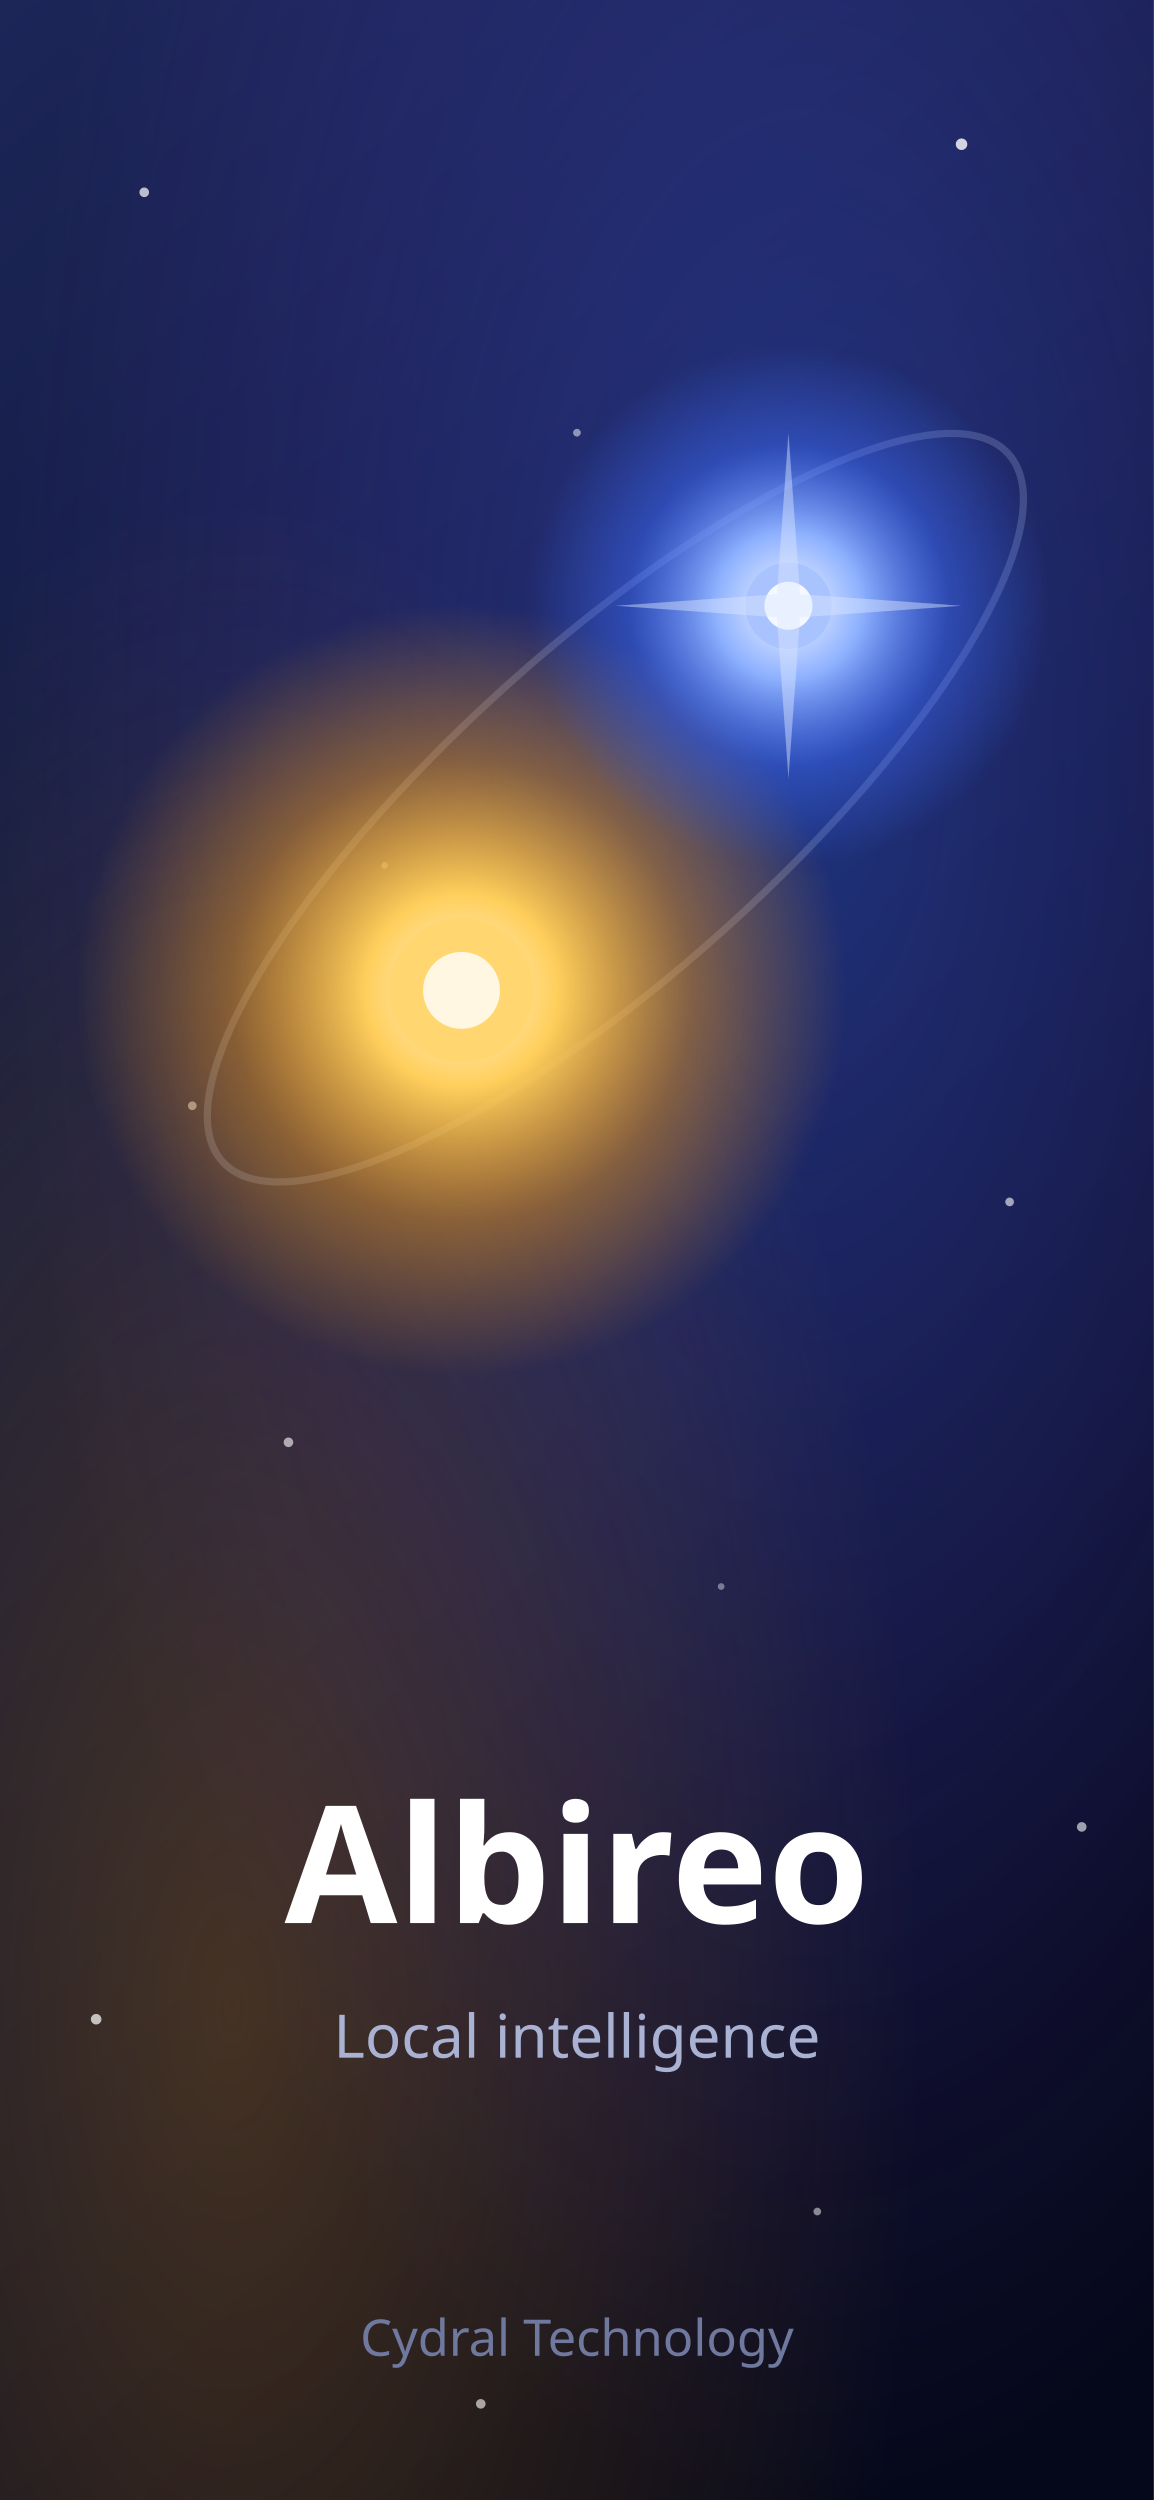
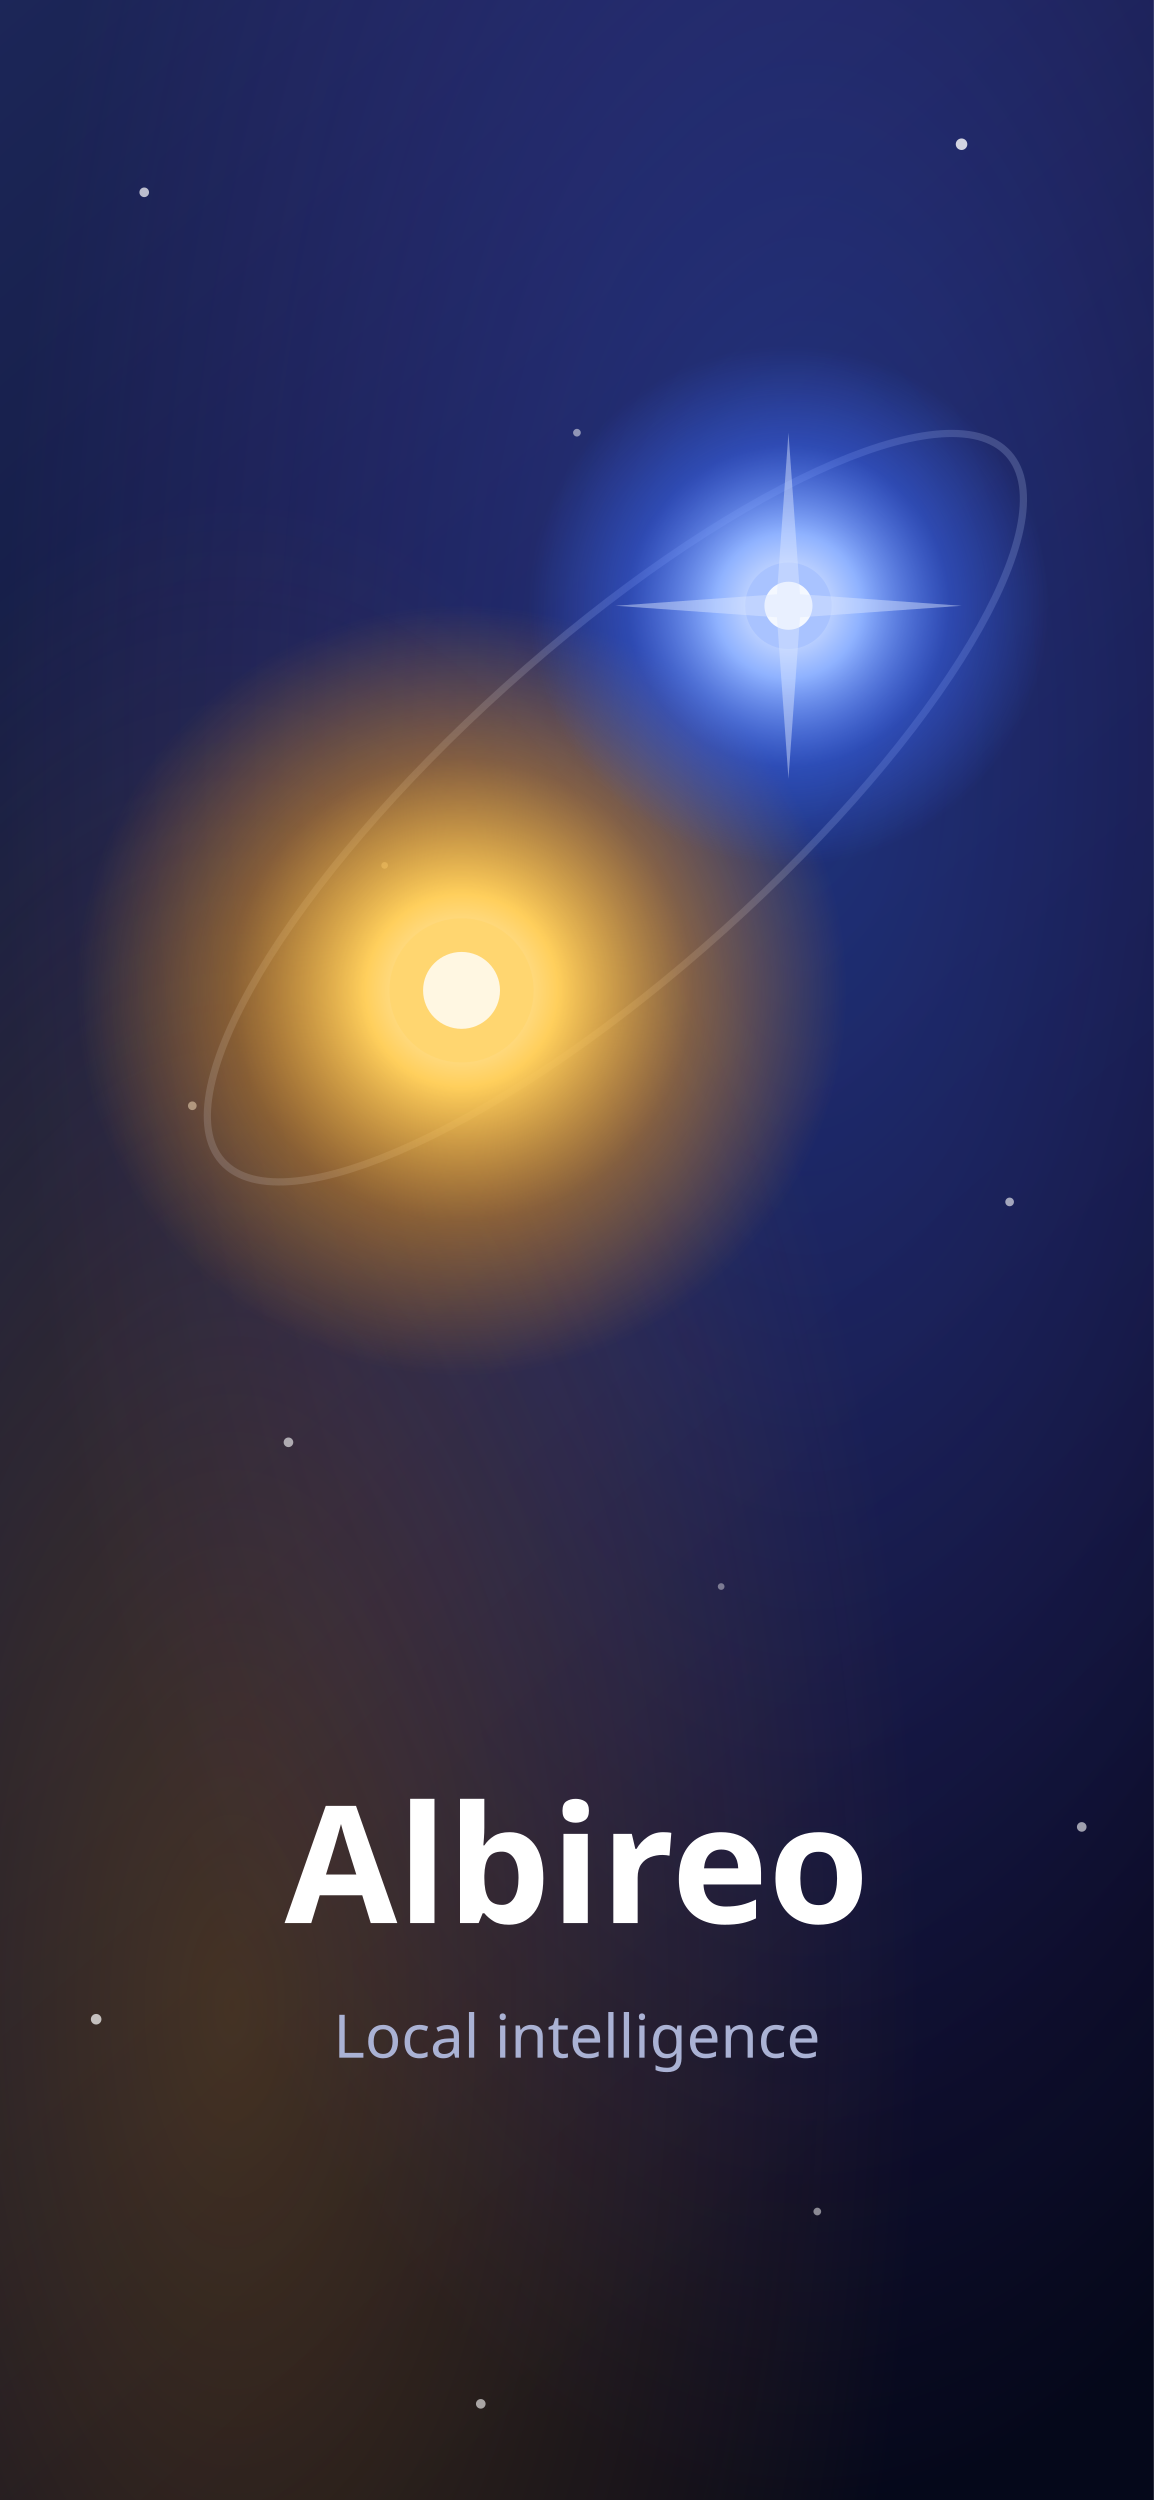
<svg xmlns="http://www.w3.org/2000/svg" viewBox="0 0 240 520">
  <defs>
    <linearGradient id="sky" x1="0" y1="0" x2="0.4" y2="1">
      <stop offset="0" stop-color="#1c2658" />
      <stop offset="0.6" stop-color="#0c1230" />
      <stop offset="1" stop-color="#05081a" />
    </linearGradient>
    <radialGradient id="neb" cx="70%" cy="30%" r="70%">
      <stop offset="0" stop-color="#3d6bff" stop-opacity="0.35" />
      <stop offset="1" stop-color="#7c4dff" stop-opacity="0" />
    </radialGradient>
    <radialGradient id="neb2" cx="20%" cy="80%" r="60%">
      <stop offset="0" stop-color="#f59e1b" stop-opacity="0.25" />
      <stop offset="1" stop-color="#f59e1b" stop-opacity="0" />
    </radialGradient>
    <radialGradient id="gold" cx="50%" cy="50%" r="50%">
      <stop offset="0" stop-color="#fff4d6" />
      <stop offset="0.25" stop-color="#ffcf5c" />
      <stop offset="0.6" stop-color="#f59e1b" stop-opacity="0.45" />
      <stop offset="1" stop-color="#f59e1b" stop-opacity="0" />
    </radialGradient>
    <radialGradient id="blue" cx="50%" cy="50%" r="50%">
      <stop offset="0" stop-color="#f2f6ff" />
      <stop offset="0.28" stop-color="#8fb2ff" />
      <stop offset="0.62" stop-color="#3f6dff" stop-opacity="0.45" />
      <stop offset="1" stop-color="#3f6dff" stop-opacity="0" />
    </radialGradient>
  </defs>
  <rect width="240" height="520" fill="url(#sky)" />
  <rect width="240" height="520" fill="url(#neb)" />
  <rect width="240" height="520" fill="url(#neb2)" />
  <g fill="#fff">
    <circle cx="30" cy="40" r="1" opacity="0.7" />
    <circle cx="200" cy="30" r="1.2" opacity="0.8" />
    <circle cx="120" cy="90" r="0.8" opacity="0.5" />
    <circle cx="60" cy="300" r="1" opacity="0.6" />
    <circle cx="210" cy="250" r="0.9" opacity="0.6" />
    <circle cx="20" cy="420" r="1.1" opacity="0.7" />
    <circle cx="170" cy="460" r="0.8" opacity="0.5" />
    <circle cx="100" cy="500" r="1" opacity="0.6" />
    <circle cx="225" cy="380" r="1" opacity="0.6" />
    <circle cx="80" cy="180" r="0.7" opacity="0.4" />
    <circle cx="150" cy="330" r="0.7" opacity="0.4" />
    <circle cx="40" cy="230" r="0.9" opacity="0.5" />
  </g>
  <ellipse cx="128" cy="168" rx="110" ry="34" transform="rotate(-42 128 168)" fill="none" stroke="#9aa9d6" stroke-opacity="0.28" stroke-width="1.5" />
  <circle cx="96" cy="206" r="80" fill="url(#gold)" />
  <circle cx="96" cy="206" r="15" fill="#ffd670" />
  <circle cx="96" cy="206" r="8" fill="#fff7e2" />
  <circle cx="164" cy="126" r="54" fill="url(#blue)" />
  <circle cx="164" cy="126" r="9" fill="#a9c3ff" />
  <circle cx="164" cy="126" r="5" fill="#f4f8ff" />
  <path d="M164 90 L166.4 123.6 L200 126 L166.4 128.4 L164 162 L161.6 128.4 L128 126 L161.6 123.6 Z" fill="#dce7ff" fill-opacity="0.45" />
  <text x="120" y="400" text-anchor="middle" font-family="Segoe UI Variable Display, Segoe UI, sans-serif" font-size="34" font-weight="650" fill="#ffffff">Albireo</text>
  <text x="120" y="428" text-anchor="middle" font-family="Segoe UI, sans-serif" font-size="12.5" fill="#aab2d4">Local intelligence</text>
-   <text x="120" y="490" text-anchor="middle" font-family="Segoe UI, sans-serif" font-size="10.5" fill="#6f789e">Cydral Technology</text>
</svg>
